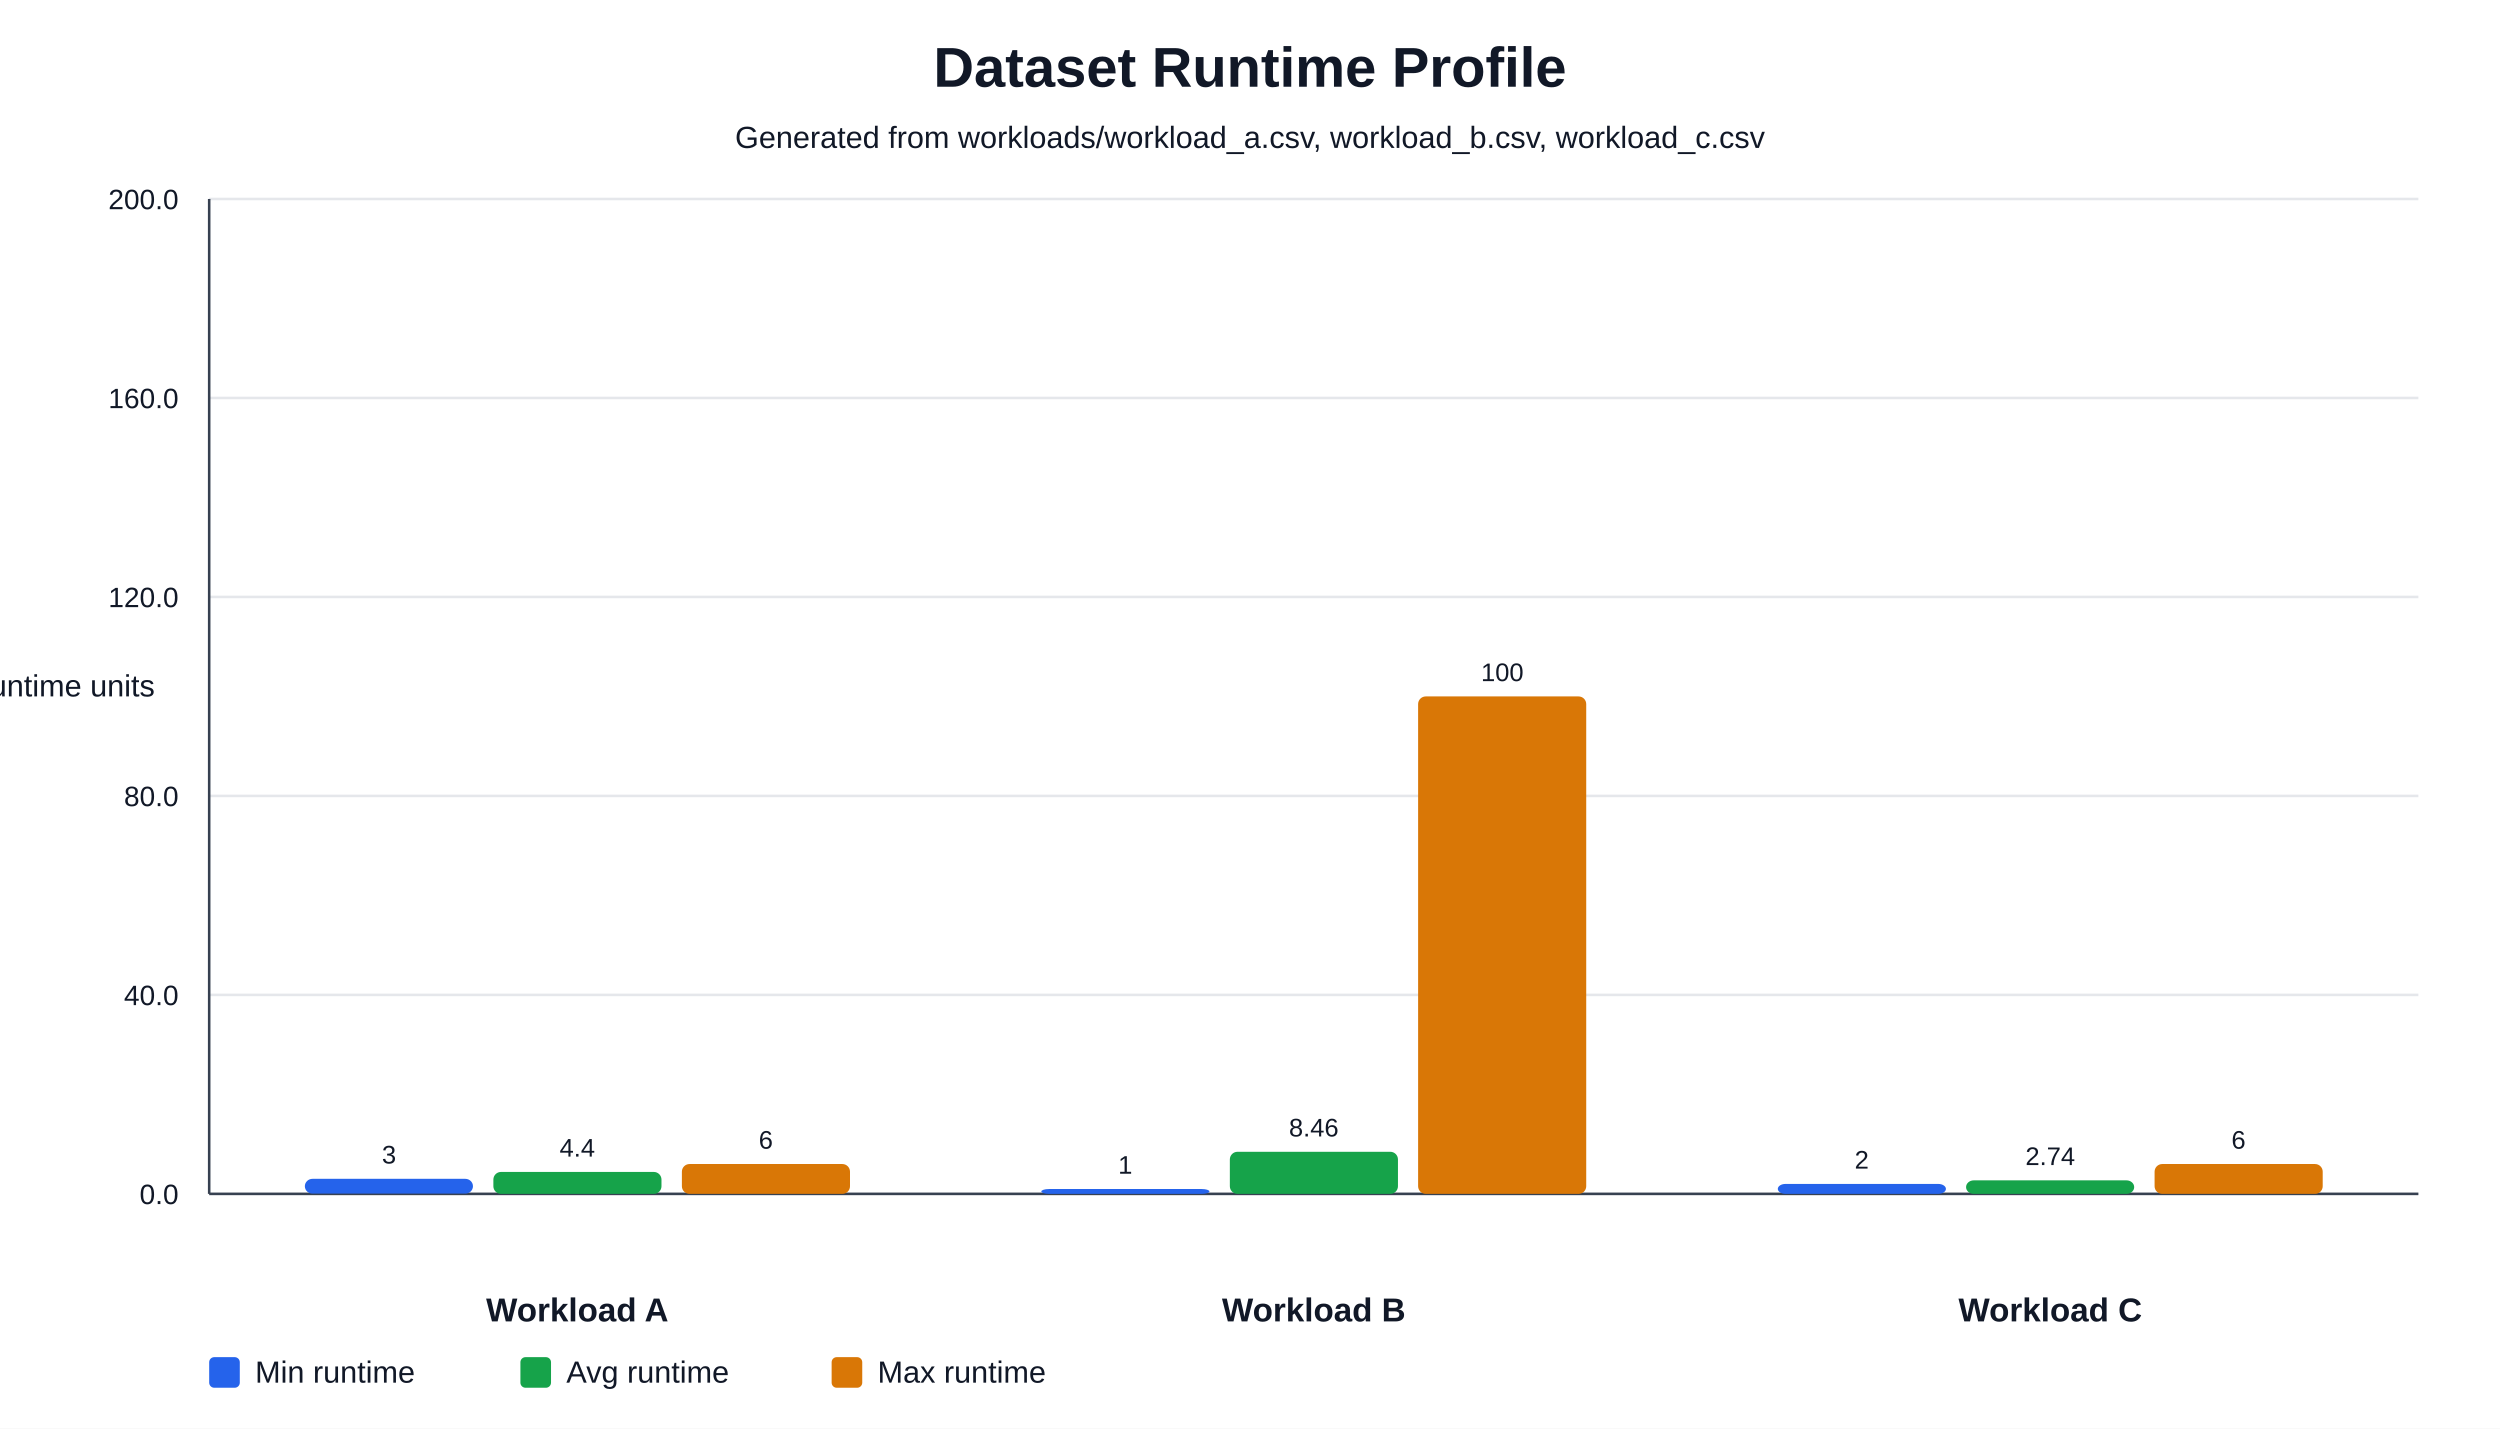
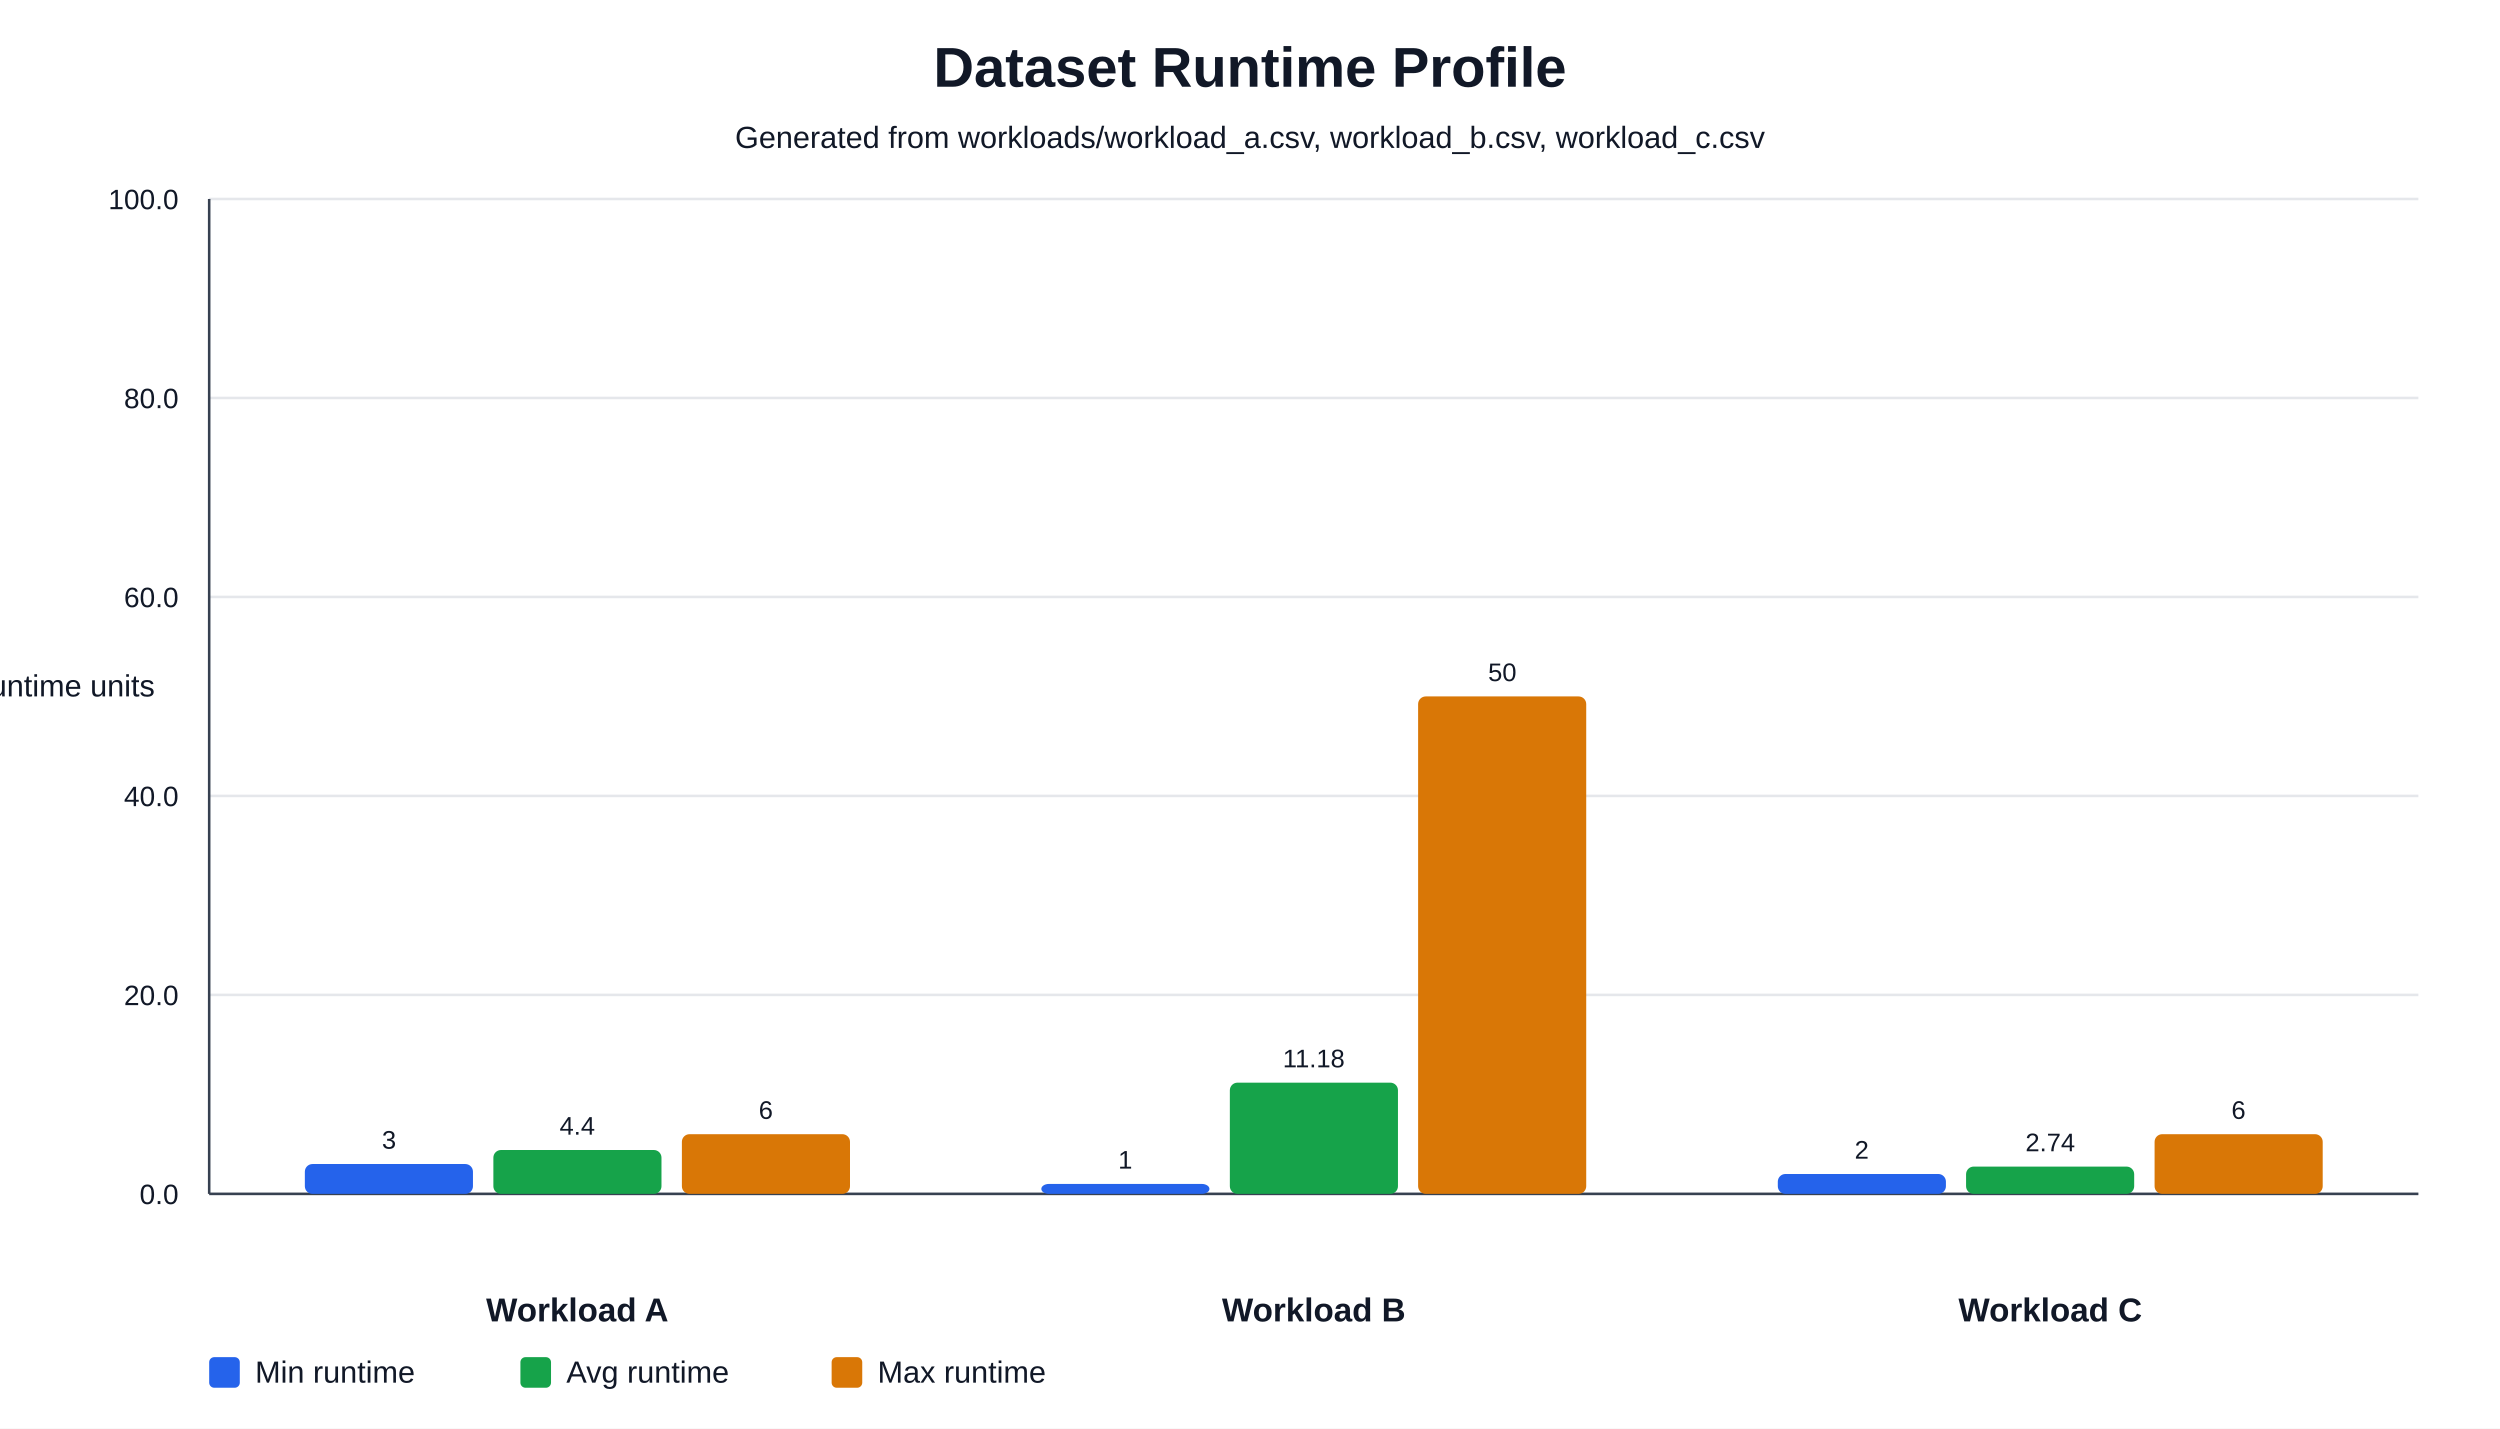
<svg xmlns="http://www.w3.org/2000/svg" width="980" height="560" viewBox="0 0 980 560">
  <rect width="100%" height="100%" fill="#ffffff" />
  <text x="490.0" y="34.0" font-family="Arial, sans-serif" font-size="22" font-weight="700" text-anchor="middle" fill="#111827">Dataset Runtime Profile</text>
  <text x="490.0" y="58.0" font-family="Arial, sans-serif" font-size="12" font-weight="400" text-anchor="middle" fill="#111827">Generated from workloads/workload_a.csv, workload_b.csv, workload_c.csv</text>
  <line x1="82" y1="468.0" x2="948" y2="468.0" stroke="#e5e7eb" />
  <text x="70.0" y="472.0" font-family="Arial, sans-serif" font-size="11" font-weight="400" text-anchor="end" fill="#111827">0.0</text>
  <line x1="82" y1="390.0" x2="948" y2="390.0" stroke="#e5e7eb" />
-   <text x="70.0" y="394.0" font-family="Arial, sans-serif" font-size="11" font-weight="400" text-anchor="end" fill="#111827">40.0</text>
+   <text x="70.0" y="394.0" font-family="Arial, sans-serif" font-size="11" font-weight="400" text-anchor="end" fill="#111827">20.0</text>
  <line x1="82" y1="312.0" x2="948" y2="312.0" stroke="#e5e7eb" />
-   <text x="70.0" y="316.0" font-family="Arial, sans-serif" font-size="11" font-weight="400" text-anchor="end" fill="#111827">80.0</text>
+   <text x="70.0" y="316.0" font-family="Arial, sans-serif" font-size="11" font-weight="400" text-anchor="end" fill="#111827">40.0</text>
  <line x1="82" y1="234.0" x2="948" y2="234.0" stroke="#e5e7eb" />
-   <text x="70.0" y="238.0" font-family="Arial, sans-serif" font-size="11" font-weight="400" text-anchor="end" fill="#111827">120.0</text>
+   <text x="70.0" y="238.0" font-family="Arial, sans-serif" font-size="11" font-weight="400" text-anchor="end" fill="#111827">60.0</text>
  <line x1="82" y1="156.0" x2="948" y2="156.0" stroke="#e5e7eb" />
-   <text x="70.0" y="160.0" font-family="Arial, sans-serif" font-size="11" font-weight="400" text-anchor="end" fill="#111827">160.0</text>
+   <text x="70.0" y="160.0" font-family="Arial, sans-serif" font-size="11" font-weight="400" text-anchor="end" fill="#111827">80.0</text>
  <line x1="82" y1="78.0" x2="948" y2="78.0" stroke="#e5e7eb" />
-   <text x="70.0" y="82.0" font-family="Arial, sans-serif" font-size="11" font-weight="400" text-anchor="end" fill="#111827">200.0</text>
+   <text x="70.0" y="82.0" font-family="Arial, sans-serif" font-size="11" font-weight="400" text-anchor="end" fill="#111827">100.0</text>
  <line x1="82" y1="78" x2="82" y2="468" stroke="#374151" />
  <line x1="82" y1="468" x2="948" y2="468" stroke="#374151" />
  <text x="24.0" y="273.0" font-family="Arial, sans-serif" font-size="12" font-weight="400" text-anchor="middle" fill="#111827">Runtime units</text>
  <text x="226.3" y="518.0" font-family="Arial, sans-serif" font-size="13" font-weight="700" text-anchor="middle" fill="#111827">Workload A</text>
-   <rect x="119.5" y="462.1" width="65.9" height="5.8" fill="#2563eb" rx="3" />
-   <text x="152.5" y="456.1" font-family="Arial, sans-serif" font-size="10" font-weight="400" text-anchor="middle" fill="#111827">3</text>
-   <rect x="193.4" y="459.4" width="65.9" height="8.6" fill="#16a34a" rx="3" />
-   <text x="226.3" y="453.4" font-family="Arial, sans-serif" font-size="10" font-weight="400" text-anchor="middle" fill="#111827">4.4</text>
-   <rect x="267.3" y="456.3" width="65.9" height="11.7" fill="#d97706" rx="3" />
-   <text x="300.2" y="450.3" font-family="Arial, sans-serif" font-size="10" font-weight="400" text-anchor="middle" fill="#111827">6</text>
+   <rect x="119.5" y="456.3" width="65.9" height="11.7" fill="#2563eb" rx="3" />
+   <text x="152.5" y="450.3" font-family="Arial, sans-serif" font-size="10" font-weight="400" text-anchor="middle" fill="#111827">3</text>
+   <rect x="193.4" y="450.8" width="65.9" height="17.2" fill="#16a34a" rx="3" />
+   <text x="226.3" y="444.8" font-family="Arial, sans-serif" font-size="10" font-weight="400" text-anchor="middle" fill="#111827">4.4</text>
+   <rect x="267.3" y="444.6" width="65.9" height="23.4" fill="#d97706" rx="3" />
+   <text x="300.2" y="438.6" font-family="Arial, sans-serif" font-size="10" font-weight="400" text-anchor="middle" fill="#111827">6</text>
  <text x="515.0" y="518.0" font-family="Arial, sans-serif" font-size="13" font-weight="700" text-anchor="middle" fill="#111827">Workload B</text>
-   <rect x="408.2" y="466.1" width="65.9" height="1.9" fill="#2563eb" rx="3" />
-   <text x="441.1" y="460.1" font-family="Arial, sans-serif" font-size="10" font-weight="400" text-anchor="middle" fill="#111827">1</text>
-   <rect x="482.1" y="451.5" width="65.9" height="16.5" fill="#16a34a" rx="3" />
-   <text x="515.0" y="445.5" font-family="Arial, sans-serif" font-size="10" font-weight="400" text-anchor="middle" fill="#111827">8.46</text>
+   <rect x="408.2" y="464.1" width="65.9" height="3.9" fill="#2563eb" rx="3" />
+   <text x="441.1" y="458.1" font-family="Arial, sans-serif" font-size="10" font-weight="400" text-anchor="middle" fill="#111827">1</text>
+   <rect x="482.1" y="424.4" width="65.9" height="43.6" fill="#16a34a" rx="3" />
+   <text x="515.0" y="418.4" font-family="Arial, sans-serif" font-size="10" font-weight="400" text-anchor="middle" fill="#111827">11.18</text>
  <rect x="555.9" y="273.0" width="65.9" height="195.0" fill="#d97706" rx="3" />
-   <text x="588.9" y="267.0" font-family="Arial, sans-serif" font-size="10" font-weight="400" text-anchor="middle" fill="#111827">100</text>
+   <text x="588.9" y="267.0" font-family="Arial, sans-serif" font-size="10" font-weight="400" text-anchor="middle" fill="#111827">50</text>
  <text x="803.7" y="518.0" font-family="Arial, sans-serif" font-size="13" font-weight="700" text-anchor="middle" fill="#111827">Workload C</text>
-   <rect x="696.9" y="464.1" width="65.9" height="3.9" fill="#2563eb" rx="3" />
-   <text x="729.8" y="458.1" font-family="Arial, sans-serif" font-size="10" font-weight="400" text-anchor="middle" fill="#111827">2</text>
-   <rect x="770.7" y="462.7" width="65.9" height="5.3" fill="#16a34a" rx="3" />
-   <text x="803.7" y="456.7" font-family="Arial, sans-serif" font-size="10" font-weight="400" text-anchor="middle" fill="#111827">2.74</text>
-   <rect x="844.6" y="456.3" width="65.9" height="11.7" fill="#d97706" rx="3" />
-   <text x="877.5" y="450.3" font-family="Arial, sans-serif" font-size="10" font-weight="400" text-anchor="middle" fill="#111827">6</text>
+   <rect x="696.9" y="460.2" width="65.9" height="7.8" fill="#2563eb" rx="3" />
+   <text x="729.8" y="454.2" font-family="Arial, sans-serif" font-size="10" font-weight="400" text-anchor="middle" fill="#111827">2</text>
+   <rect x="770.7" y="457.3" width="65.9" height="10.7" fill="#16a34a" rx="3" />
+   <text x="803.7" y="451.3" font-family="Arial, sans-serif" font-size="10" font-weight="400" text-anchor="middle" fill="#111827">2.74</text>
+   <rect x="844.6" y="444.6" width="65.9" height="23.4" fill="#d97706" rx="3" />
+   <text x="877.5" y="438.6" font-family="Arial, sans-serif" font-size="10" font-weight="400" text-anchor="middle" fill="#111827">6</text>
  <rect x="82" y="532" width="12" height="12" fill="#2563eb" rx="2" />
  <text x="100.0" y="542.0" font-family="Arial, sans-serif" font-size="12" font-weight="400" text-anchor="start" fill="#111827">Min runtime</text>
  <rect x="204" y="532" width="12" height="12" fill="#16a34a" rx="2" />
  <text x="222.0" y="542.0" font-family="Arial, sans-serif" font-size="12" font-weight="400" text-anchor="start" fill="#111827">Avg runtime</text>
  <rect x="326" y="532" width="12" height="12" fill="#d97706" rx="2" />
  <text x="344.0" y="542.0" font-family="Arial, sans-serif" font-size="12" font-weight="400" text-anchor="start" fill="#111827">Max runtime</text>
</svg>
